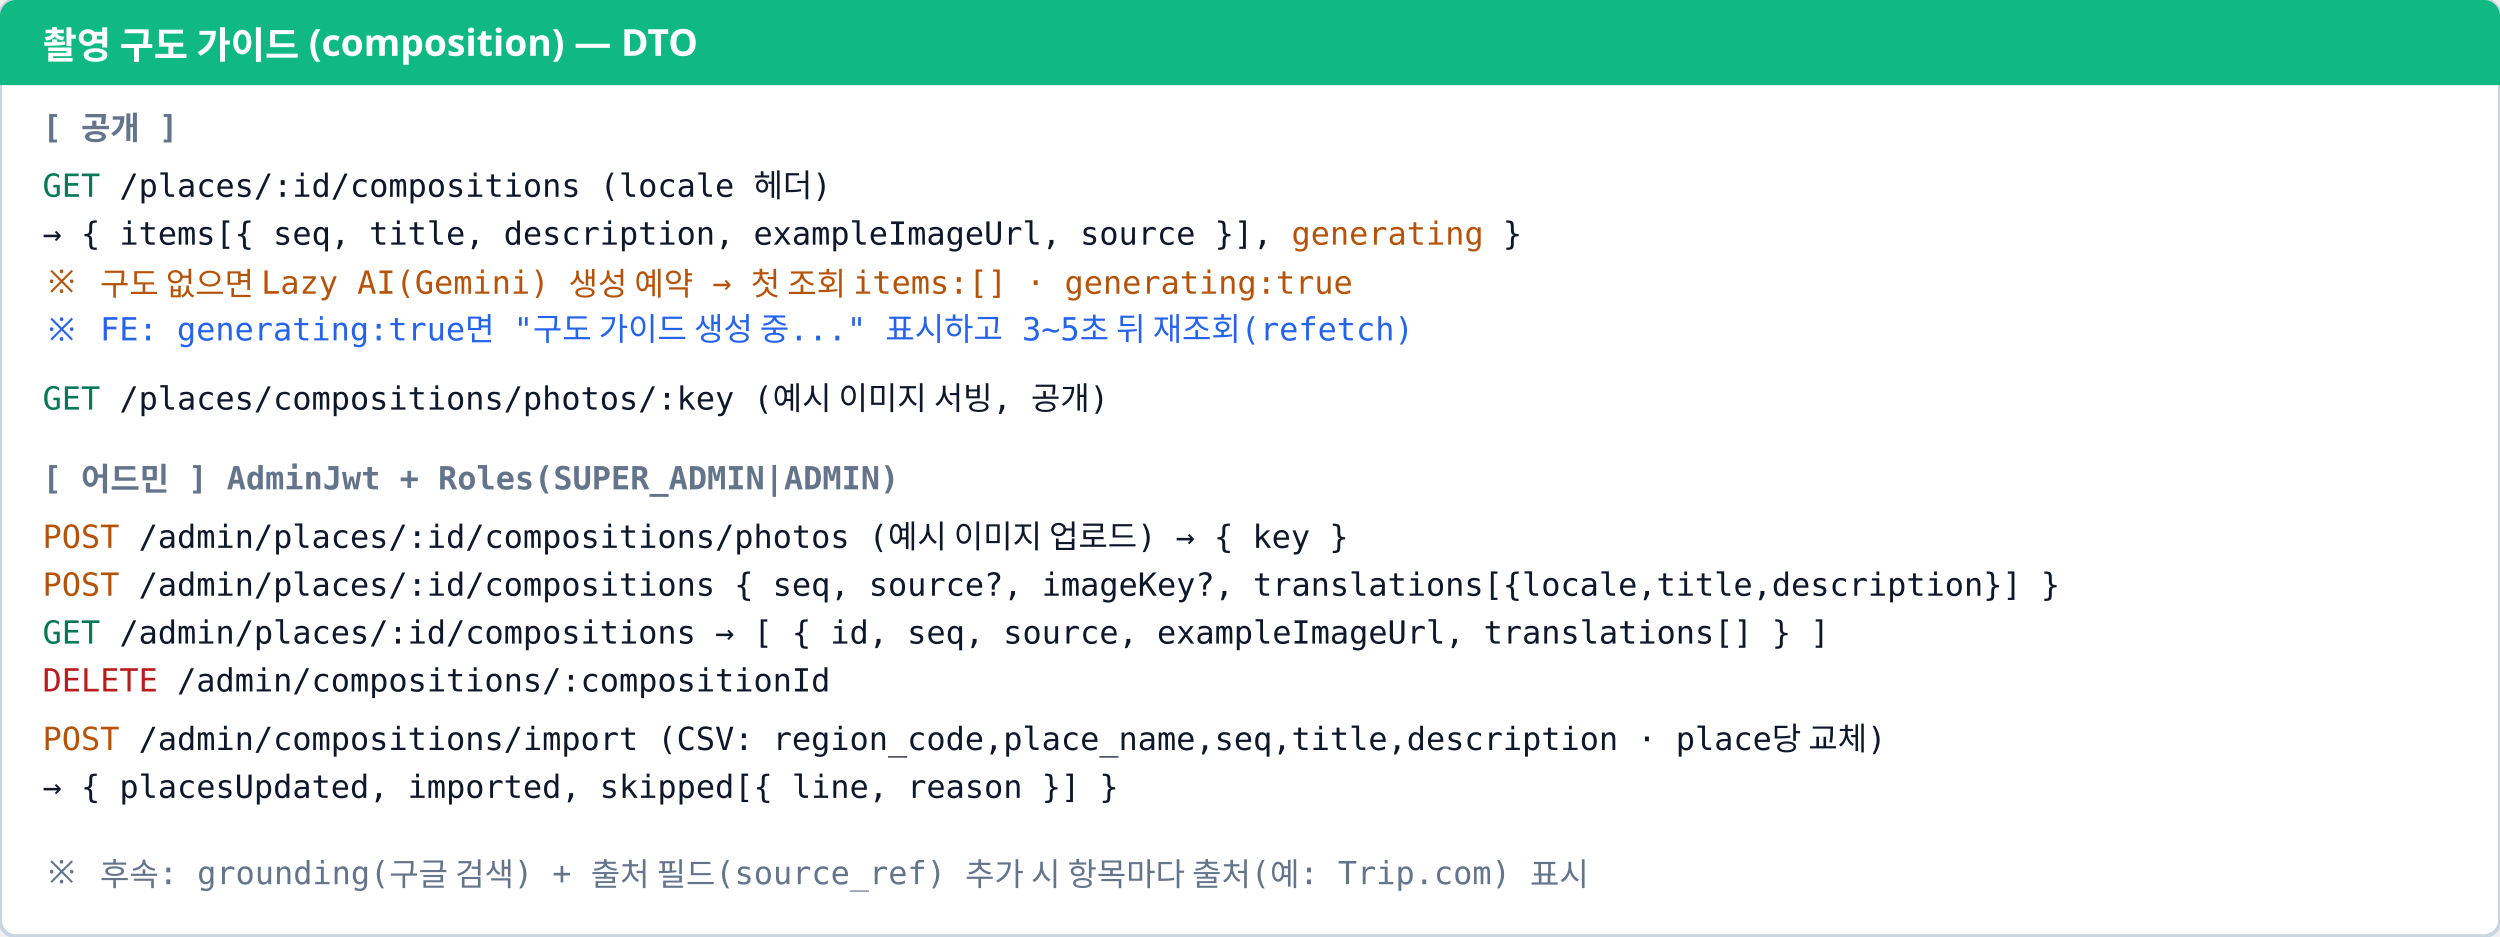
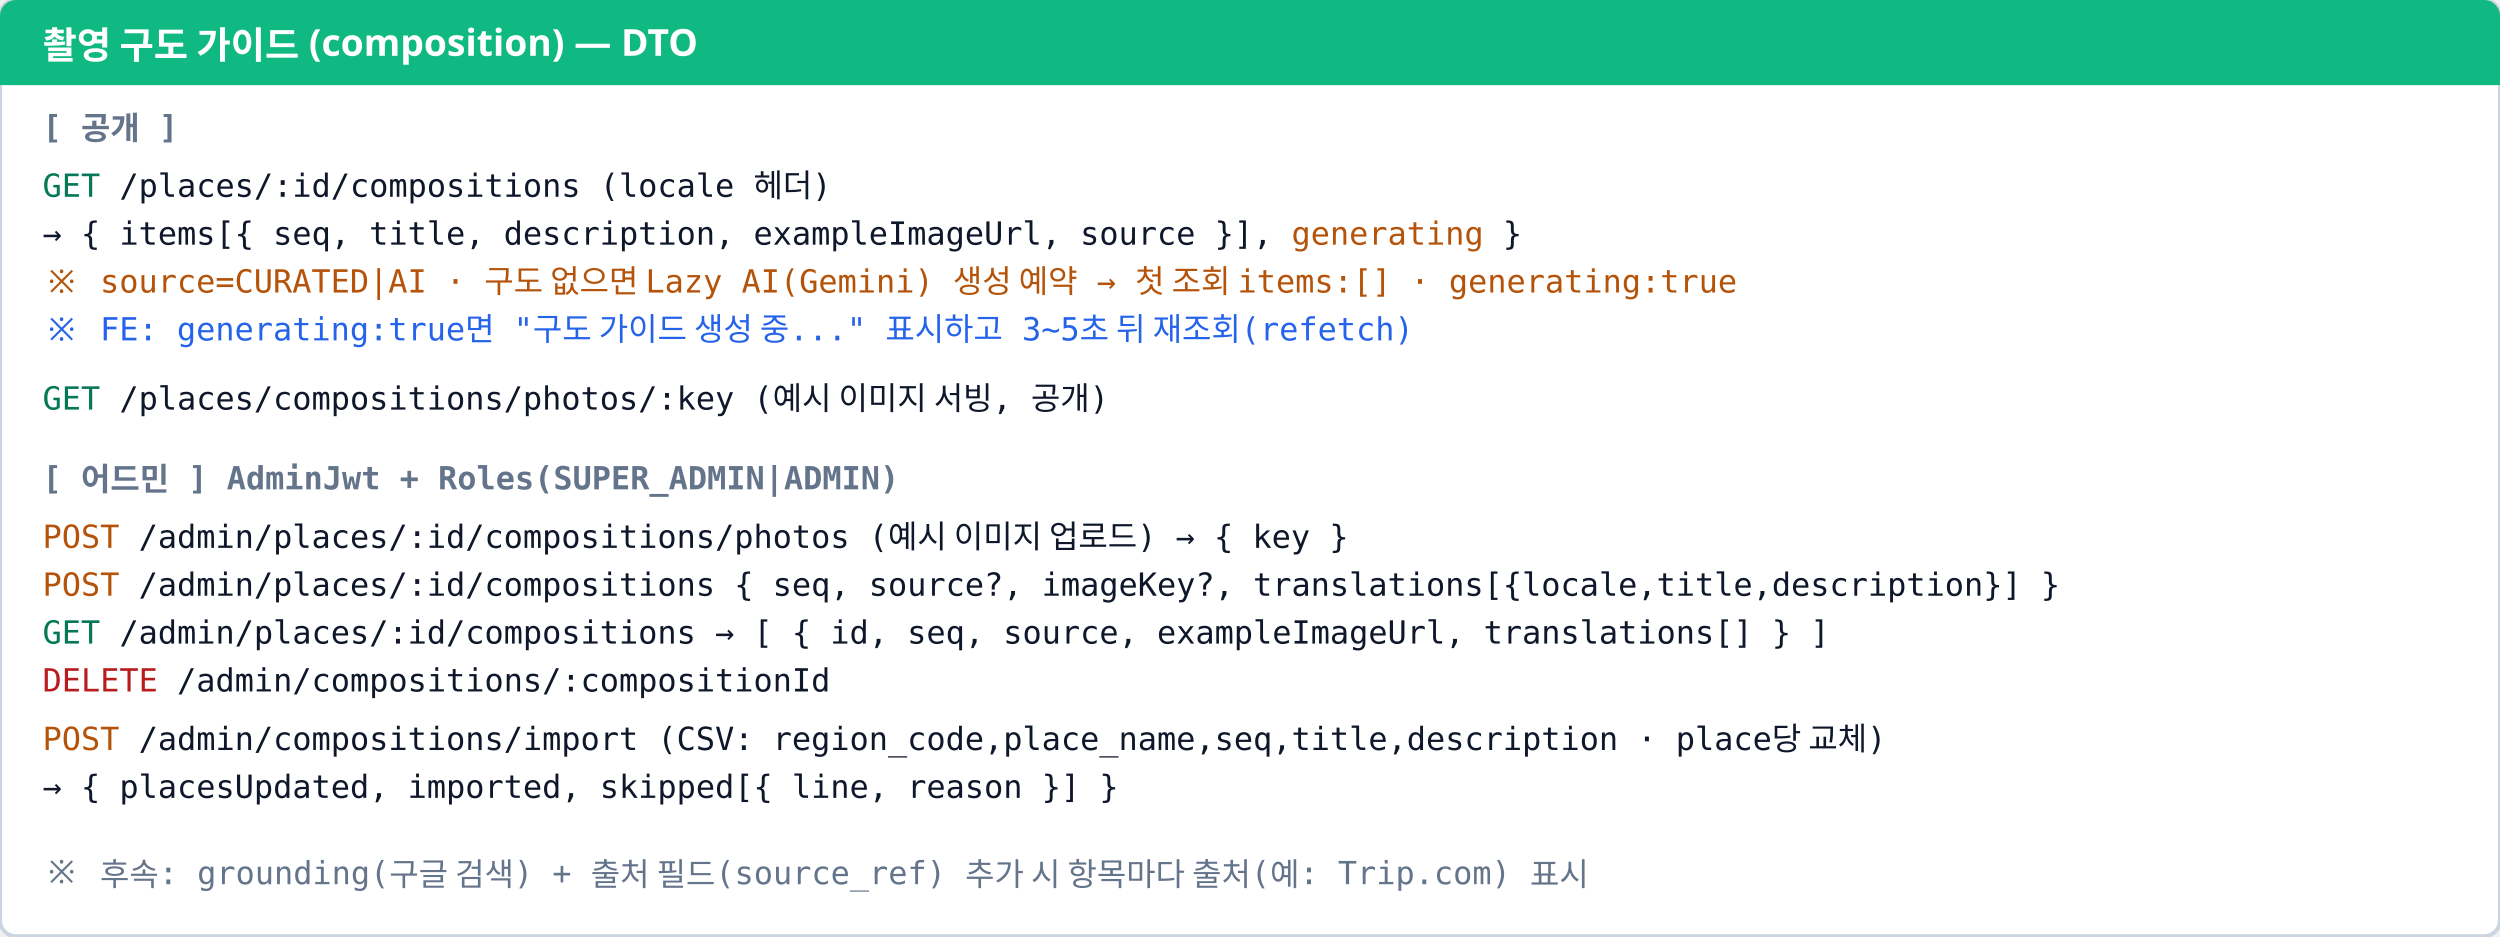
<svg xmlns="http://www.w3.org/2000/svg" viewBox="0 0 940 352" font-family="sans-serif">
  <rect width="940" height="352" rx="6" fill="#fff" stroke="#cbd5e1" stroke-width="1.5" />
  <path d="M0,6 a6,6 0 0 1 6,-6 h928 a6,6 0 0 1 6,6 v26 h-940 z" fill="#10b981" />
  <text x="16" y="22" fill="#fff" font-size="14" font-weight="700">촬영 구도 가이드 (composition) — DTO</text>
  <g font-family="monospace" font-size="12" fill="#0f172a">
    <text x="16" y="52" fill="#64748b" font-weight="700">[ 공개 ]</text>
    <text x="16" y="74">
      <tspan fill="#047857">GET</tspan>    /places/:id/compositions   (locale 헤더)</text>
    <text x="16" y="92">    →  { items[{ seq, title, description, exampleImageUrl, source }], <tspan fill="#b45309">generating</tspan> }</text>
-     <text x="16" y="110" fill="#b45309">    ※ 구도 없으면 Lazy AI(Gemini) 생성 예약 → 첫 조회 items:[] · generating:true</text>
+     <text x="16" y="110" fill="#b45309">    ※ source=CURATED|AI · 구도 없으면 Lazy AI(Gemini) 생성 예약 → 첫 조회 items:[] · generating:true</text>
    <text x="16" y="128" fill="#2563eb">    ※ FE: generating:true면 "구도 가이드 생성 중..." 표시하고 3~5초 뒤 재조회(refetch)</text>
    <text x="16" y="154">
      <tspan fill="#047857">GET</tspan>    /places/compositions/photos/:key   (예시 이미지 서빙, 공개)</text>
    <text x="16" y="184" fill="#64748b" font-weight="700">[ 어드민 ]  AdminJwt + Roles(SUPER_ADMIN|ADMIN)</text>
    <text x="16" y="206">
      <tspan fill="#b45309">POST</tspan>   /admin/places/:id/compositions/photos   (예시 이미지 업로드)  →  { key }</text>
    <text x="16" y="224">
      <tspan fill="#b45309">POST</tspan>   /admin/places/:id/compositions   { seq, source?, imageKey?, translations[{locale,title,description}] }</text>
    <text x="16" y="242">
      <tspan fill="#047857">GET</tspan>    /admin/places/:id/compositions   →  [ { id, seq, source, exampleImageUrl, translations[] } ]</text>
    <text x="16" y="260">
      <tspan fill="#b91c1c">DELETE</tspan> /admin/compositions/:compositionId</text>
    <text x="16" y="282">
      <tspan fill="#b45309">POST</tspan>   /admin/compositions/import   (CSV: region_code,place_name,seq,title,description · place당 교체)</text>
    <text x="16" y="300">    →  { placesUpdated, imported, skipped[{ line, reason }] }</text>
    <text x="16" y="332" fill="#64748b">※ 후속: grounding(구글 검색) + 출처 필드(source_ref) 추가 시 항목마다 출처(예: Trip.com) 표시</text>
  </g>
</svg>
